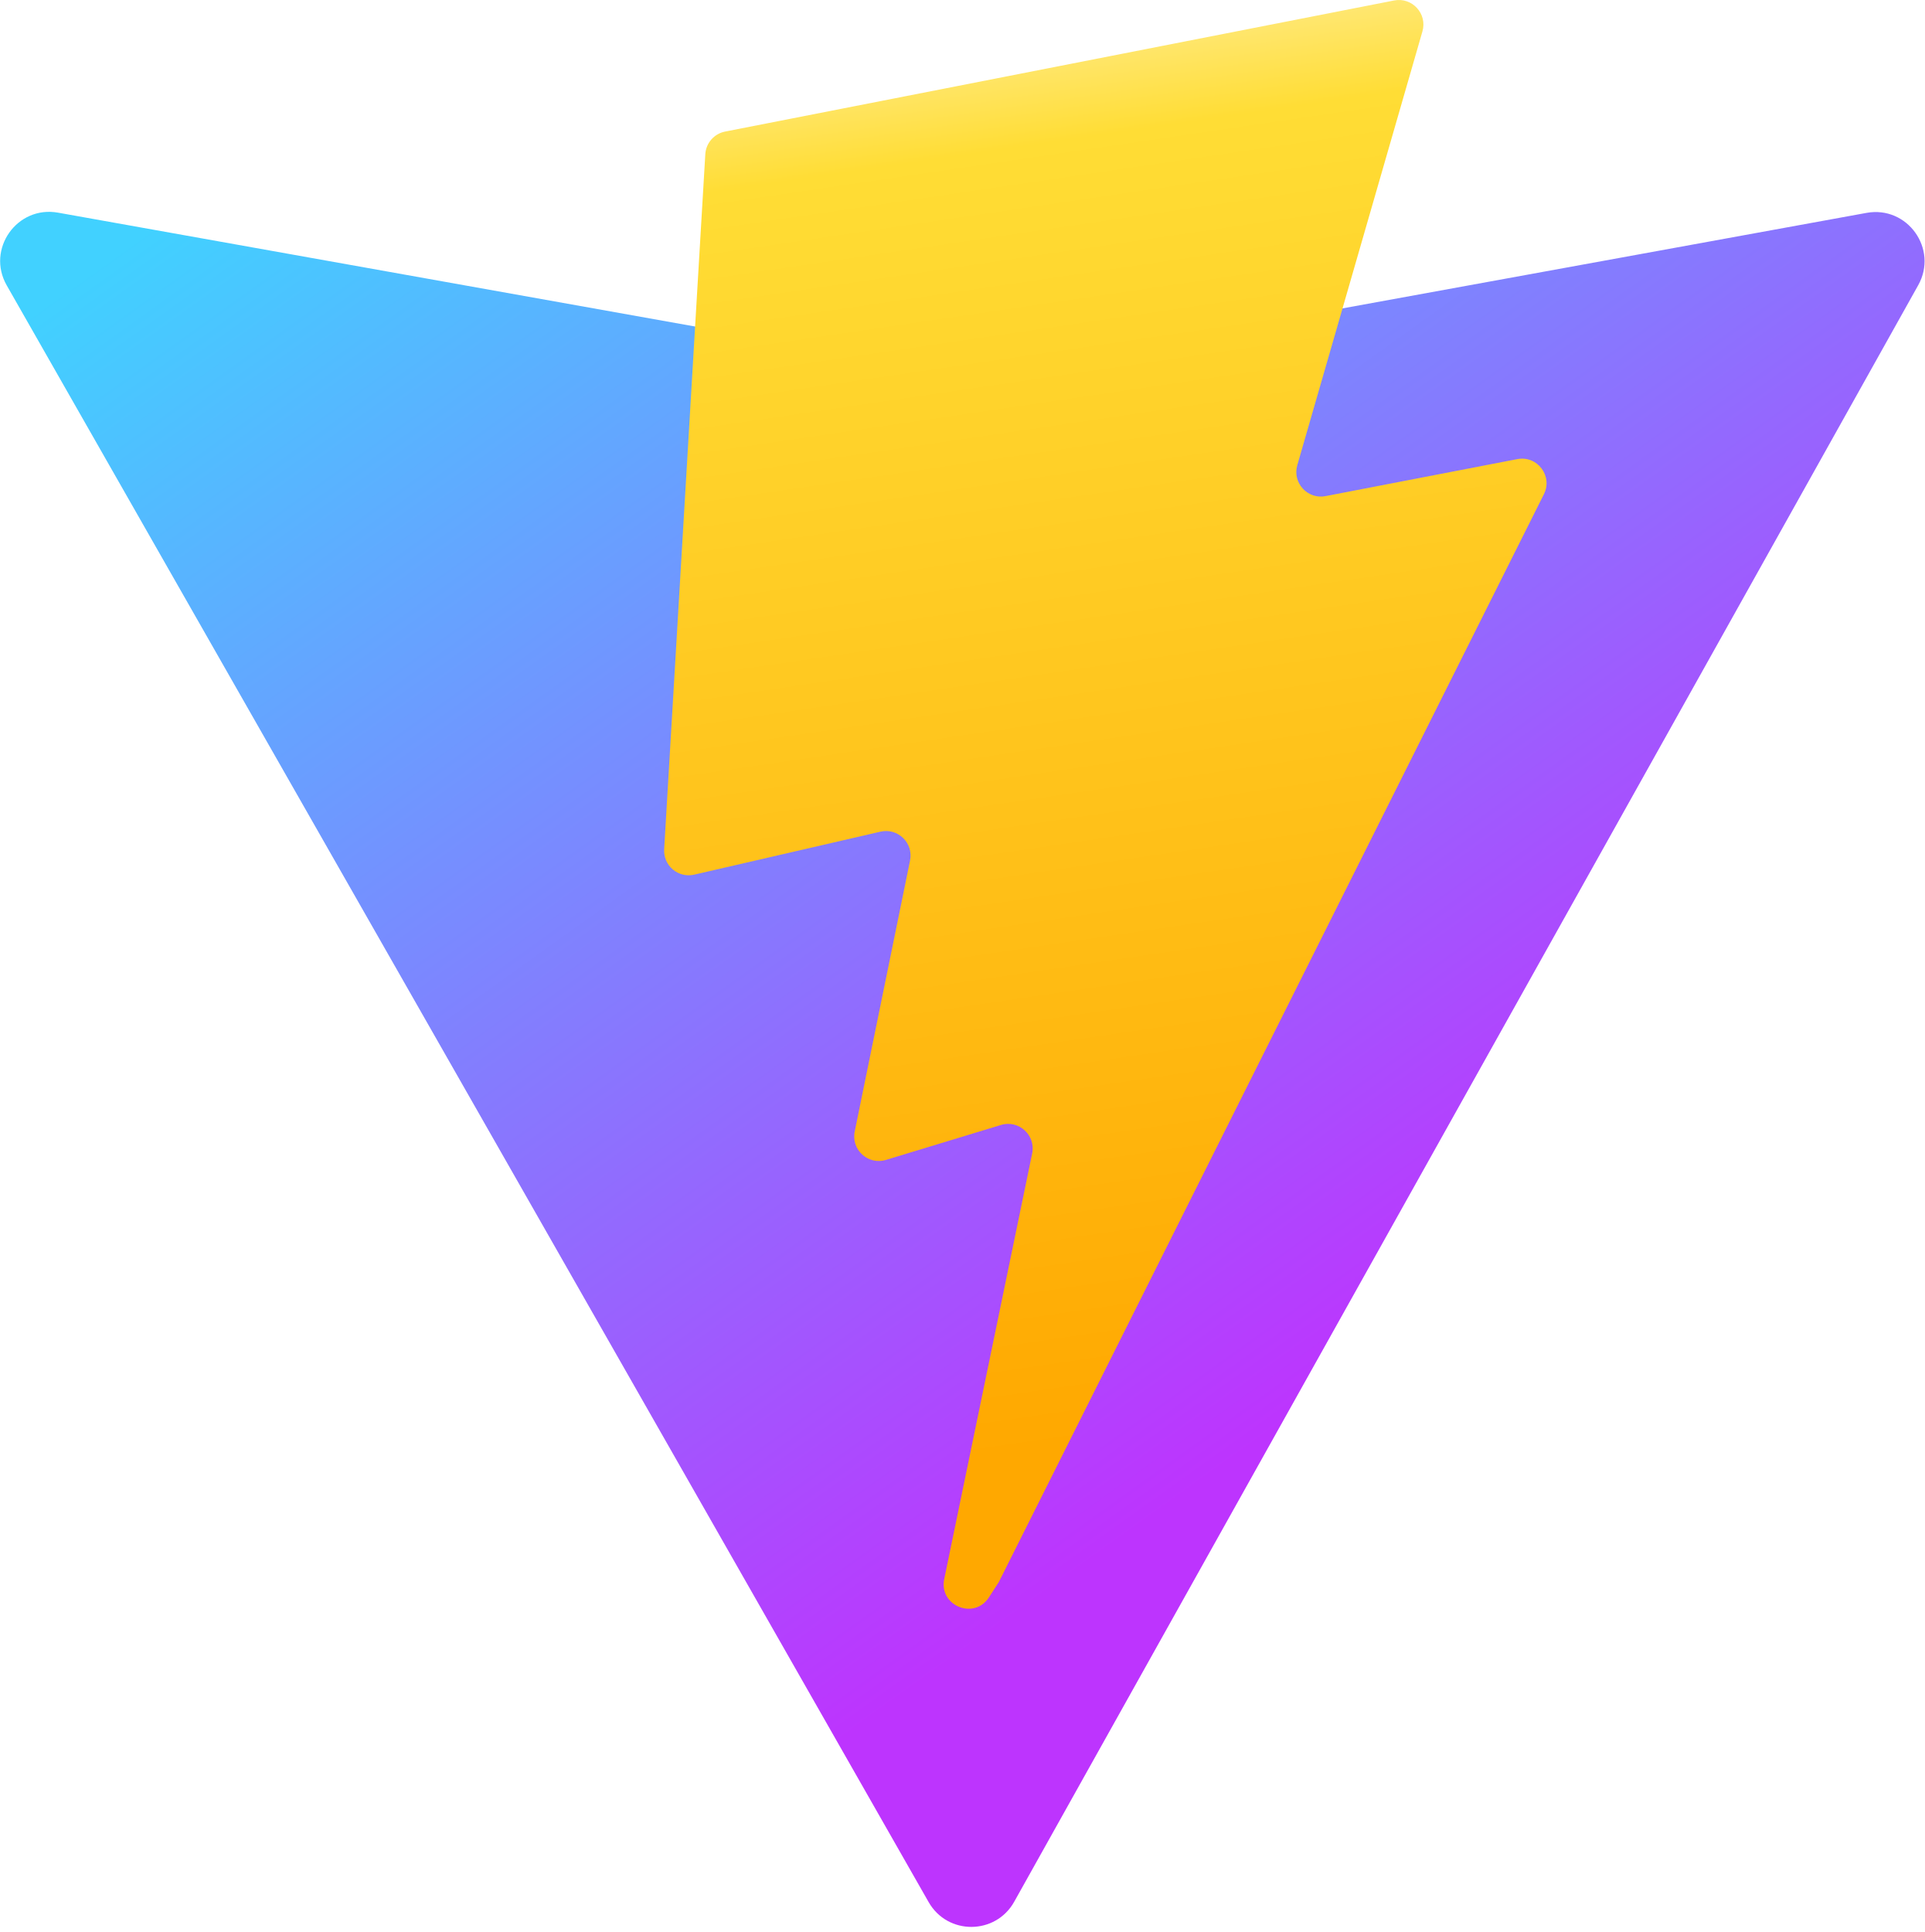
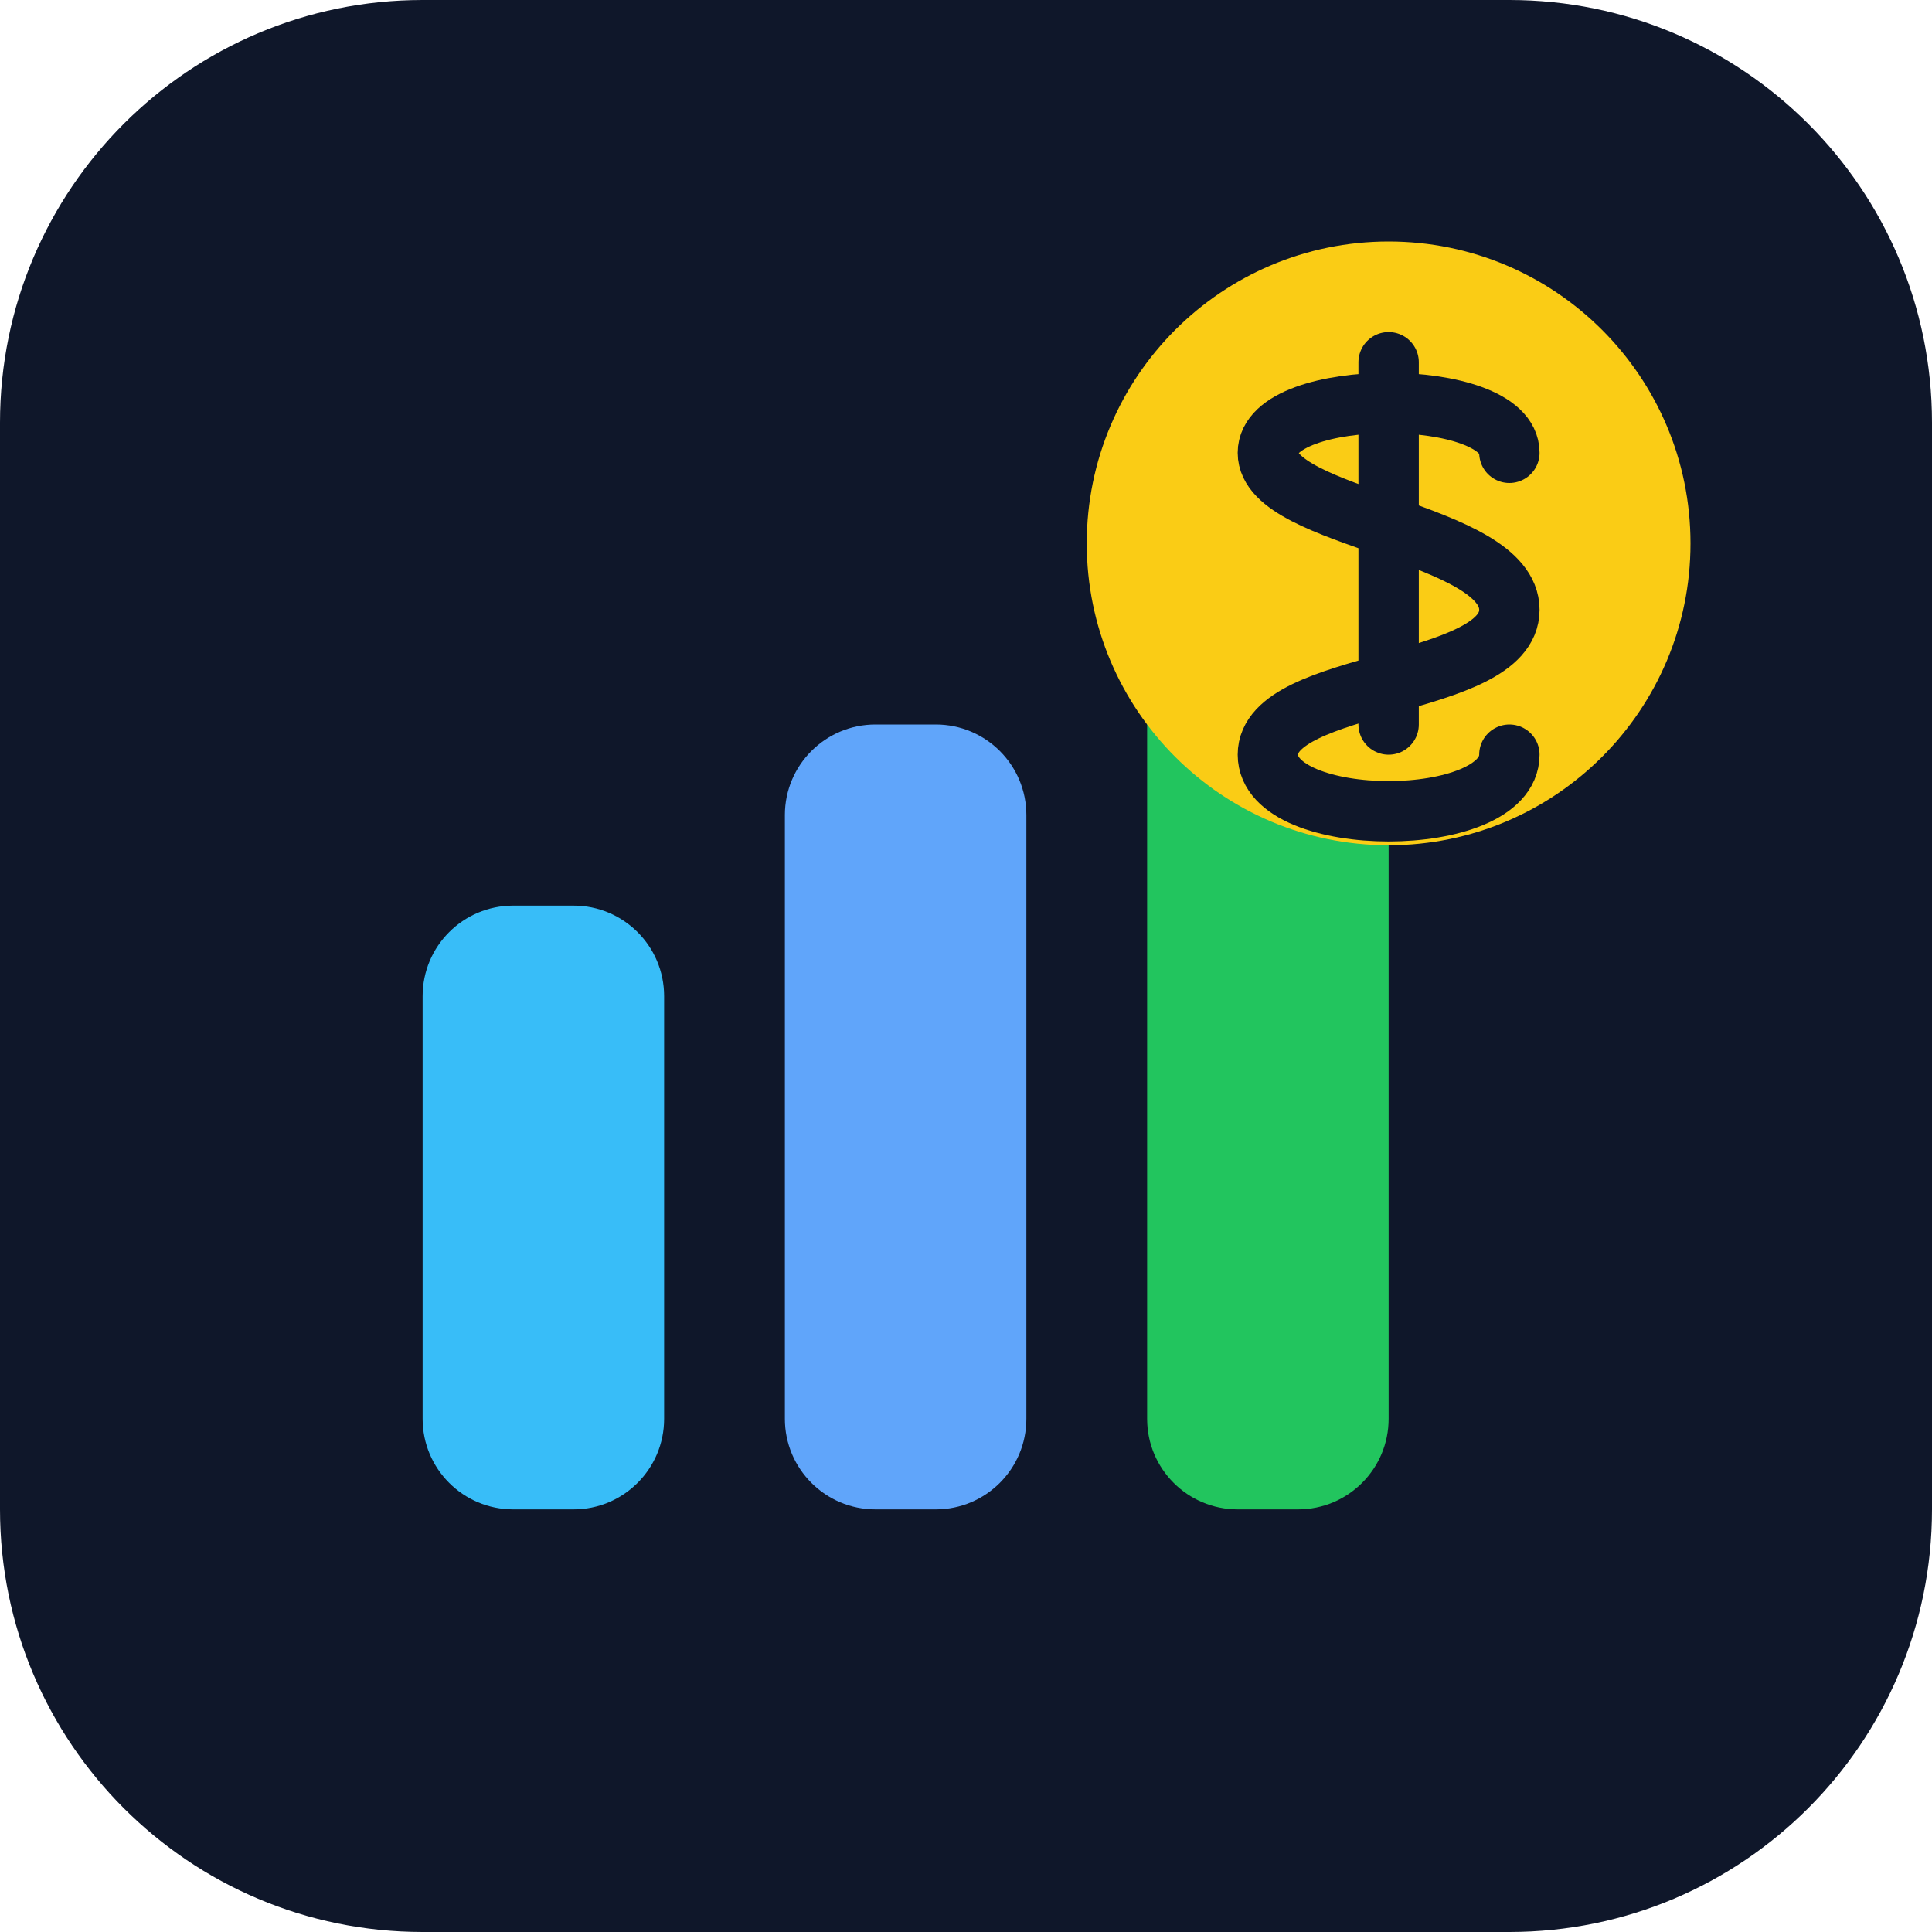
- <svg xmlns="http://www.w3.org/2000/svg" aria-hidden="true" role="img" class="iconify iconify--logos" width="31.88" height="32" preserveAspectRatio="xMidYMid meet" viewBox="0 0 256 257">
-   <defs>
-     <linearGradient id="IconifyId1813088fe1fbc01fb466" x1="-.828%" x2="57.636%" y1="7.652%" y2="78.411%">
-       <stop offset="0%" stop-color="#41D1FF" />
-       <stop offset="100%" stop-color="#BD34FE" />
-     </linearGradient>
-     <linearGradient id="IconifyId1813088fe1fbc01fb467" x1="43.376%" x2="50.316%" y1="2.242%" y2="89.03%">
-       <stop offset="0%" stop-color="#FFEA83" />
-       <stop offset="8.333%" stop-color="#FFDD35" />
-       <stop offset="100%" stop-color="#FFA800" />
-     </linearGradient>
-   </defs>
-   <path fill="url(#IconifyId1813088fe1fbc01fb466)" d="M255.153 37.938L134.897 252.976c-2.483 4.44-8.862 4.466-11.382.048L.875 37.958c-2.746-4.814 1.371-10.646 6.827-9.67l120.385 21.517a6.537 6.537 0 0 0 2.322-.004l117.867-21.483c5.438-.991 9.574 4.796 6.877 9.62Z" />
-   <path fill="url(#IconifyId1813088fe1fbc01fb467)" d="M185.432.063L96.44 17.501a3.268 3.268 0 0 0-2.634 3.014l-5.474 92.456a3.268 3.268 0 0 0 3.997 3.378l24.777-5.718c2.318-.535 4.413 1.507 3.936 3.838l-7.361 36.047c-.495 2.426 1.782 4.5 4.151 3.78l15.304-4.649c2.372-.72 4.652 1.36 4.15 3.788l-11.698 56.621c-.732 3.542 3.979 5.473 5.943 2.437l1.313-2.028l72.516-144.72c1.215-2.423-.88-5.186-3.54-4.672l-25.505 4.922c-2.396.462-4.435-1.77-3.759-4.114l16.646-57.705c.677-2.35-1.37-4.583-3.769-4.113Z" />
+ <svg xmlns="http://www.w3.org/2000/svg" width="64" height="64" viewBox="0 0 64 64">
+   <rect width="64" height="64" rx="14" fill="#0f172a" />
+   <rect x="14" y="30" width="8" height="20" rx="3" fill="#38bdf8" />
+   <rect x="26" y="24" width="8" height="26" rx="3" fill="#60a5fa" />
+   <rect x="38" y="18" width="8" height="32" rx="3" fill="#22c55e" />
+   <circle cx="46" cy="18" r="10" fill="#facc15" />
+   <path d="M46 12v12" stroke="#0f172a" stroke-width="2" stroke-linecap="round" />
+   <path d="M50 15c0-2.2-8-2.2-8 0s8 2.6 8 5.2-8 2.3-8 4.8 8 2.5 8 0" fill="none" stroke="#0f172a" stroke-width="2" stroke-linecap="round" stroke-linejoin="round" />
</svg>
